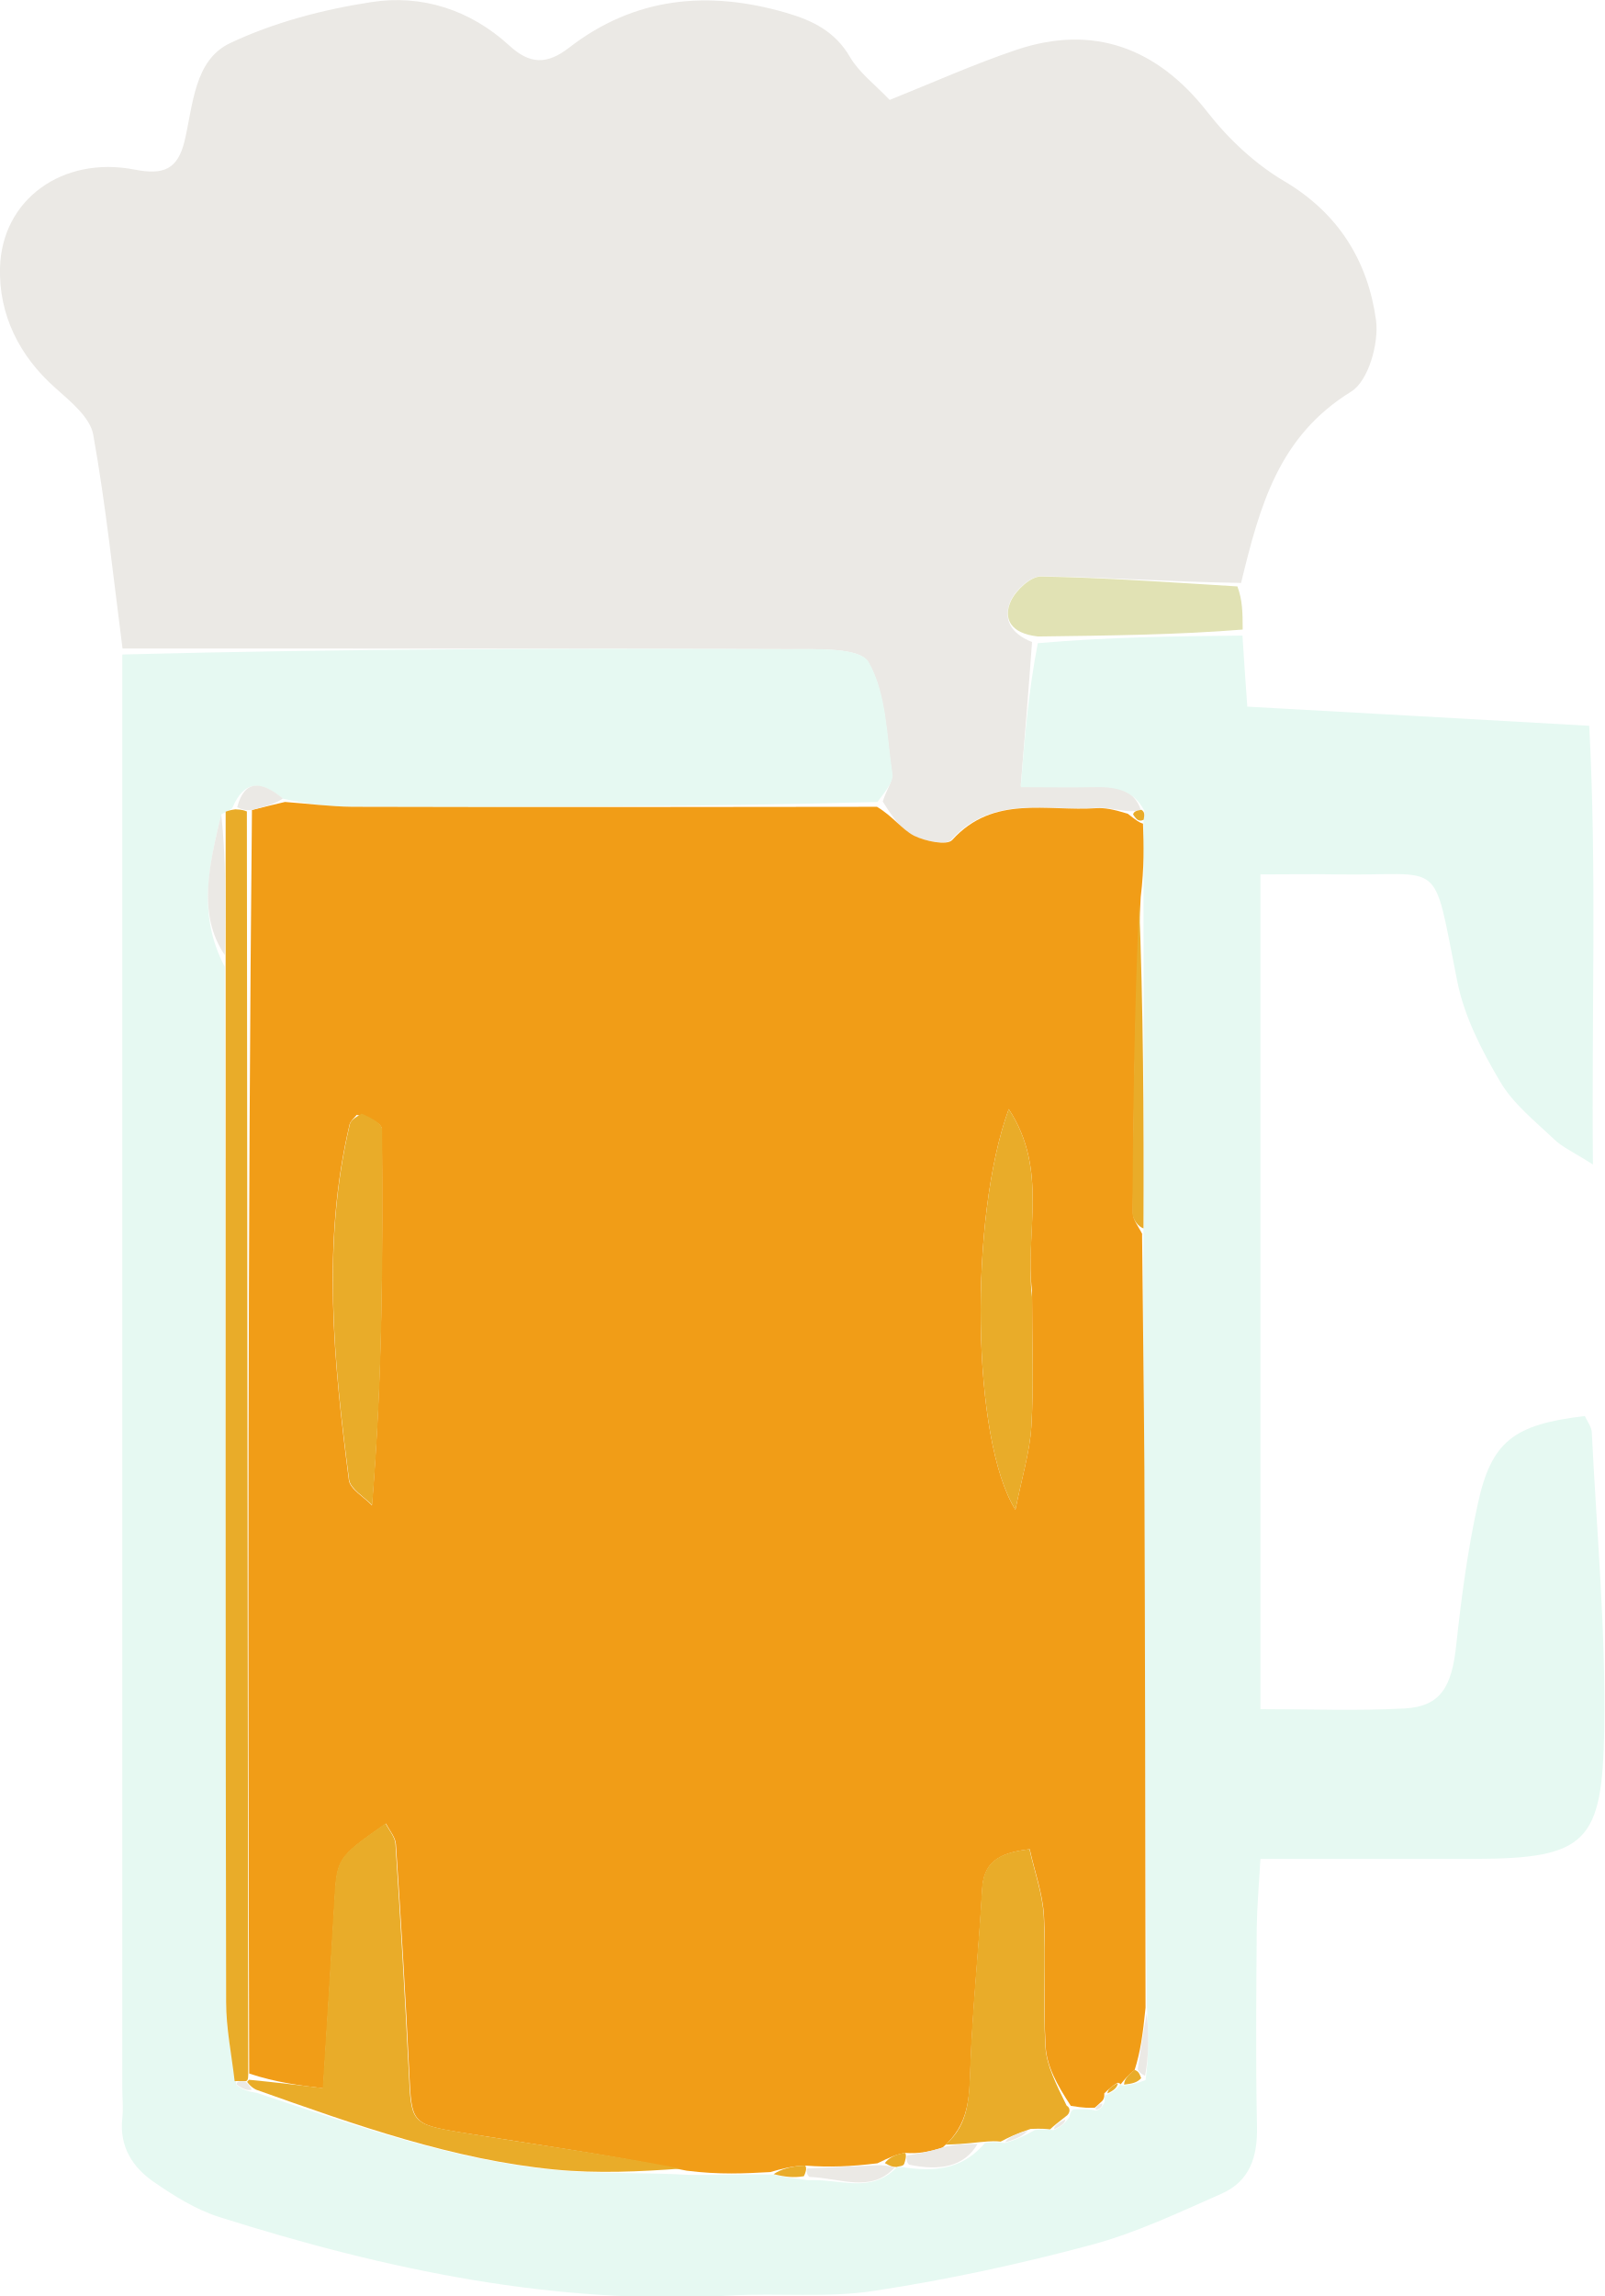
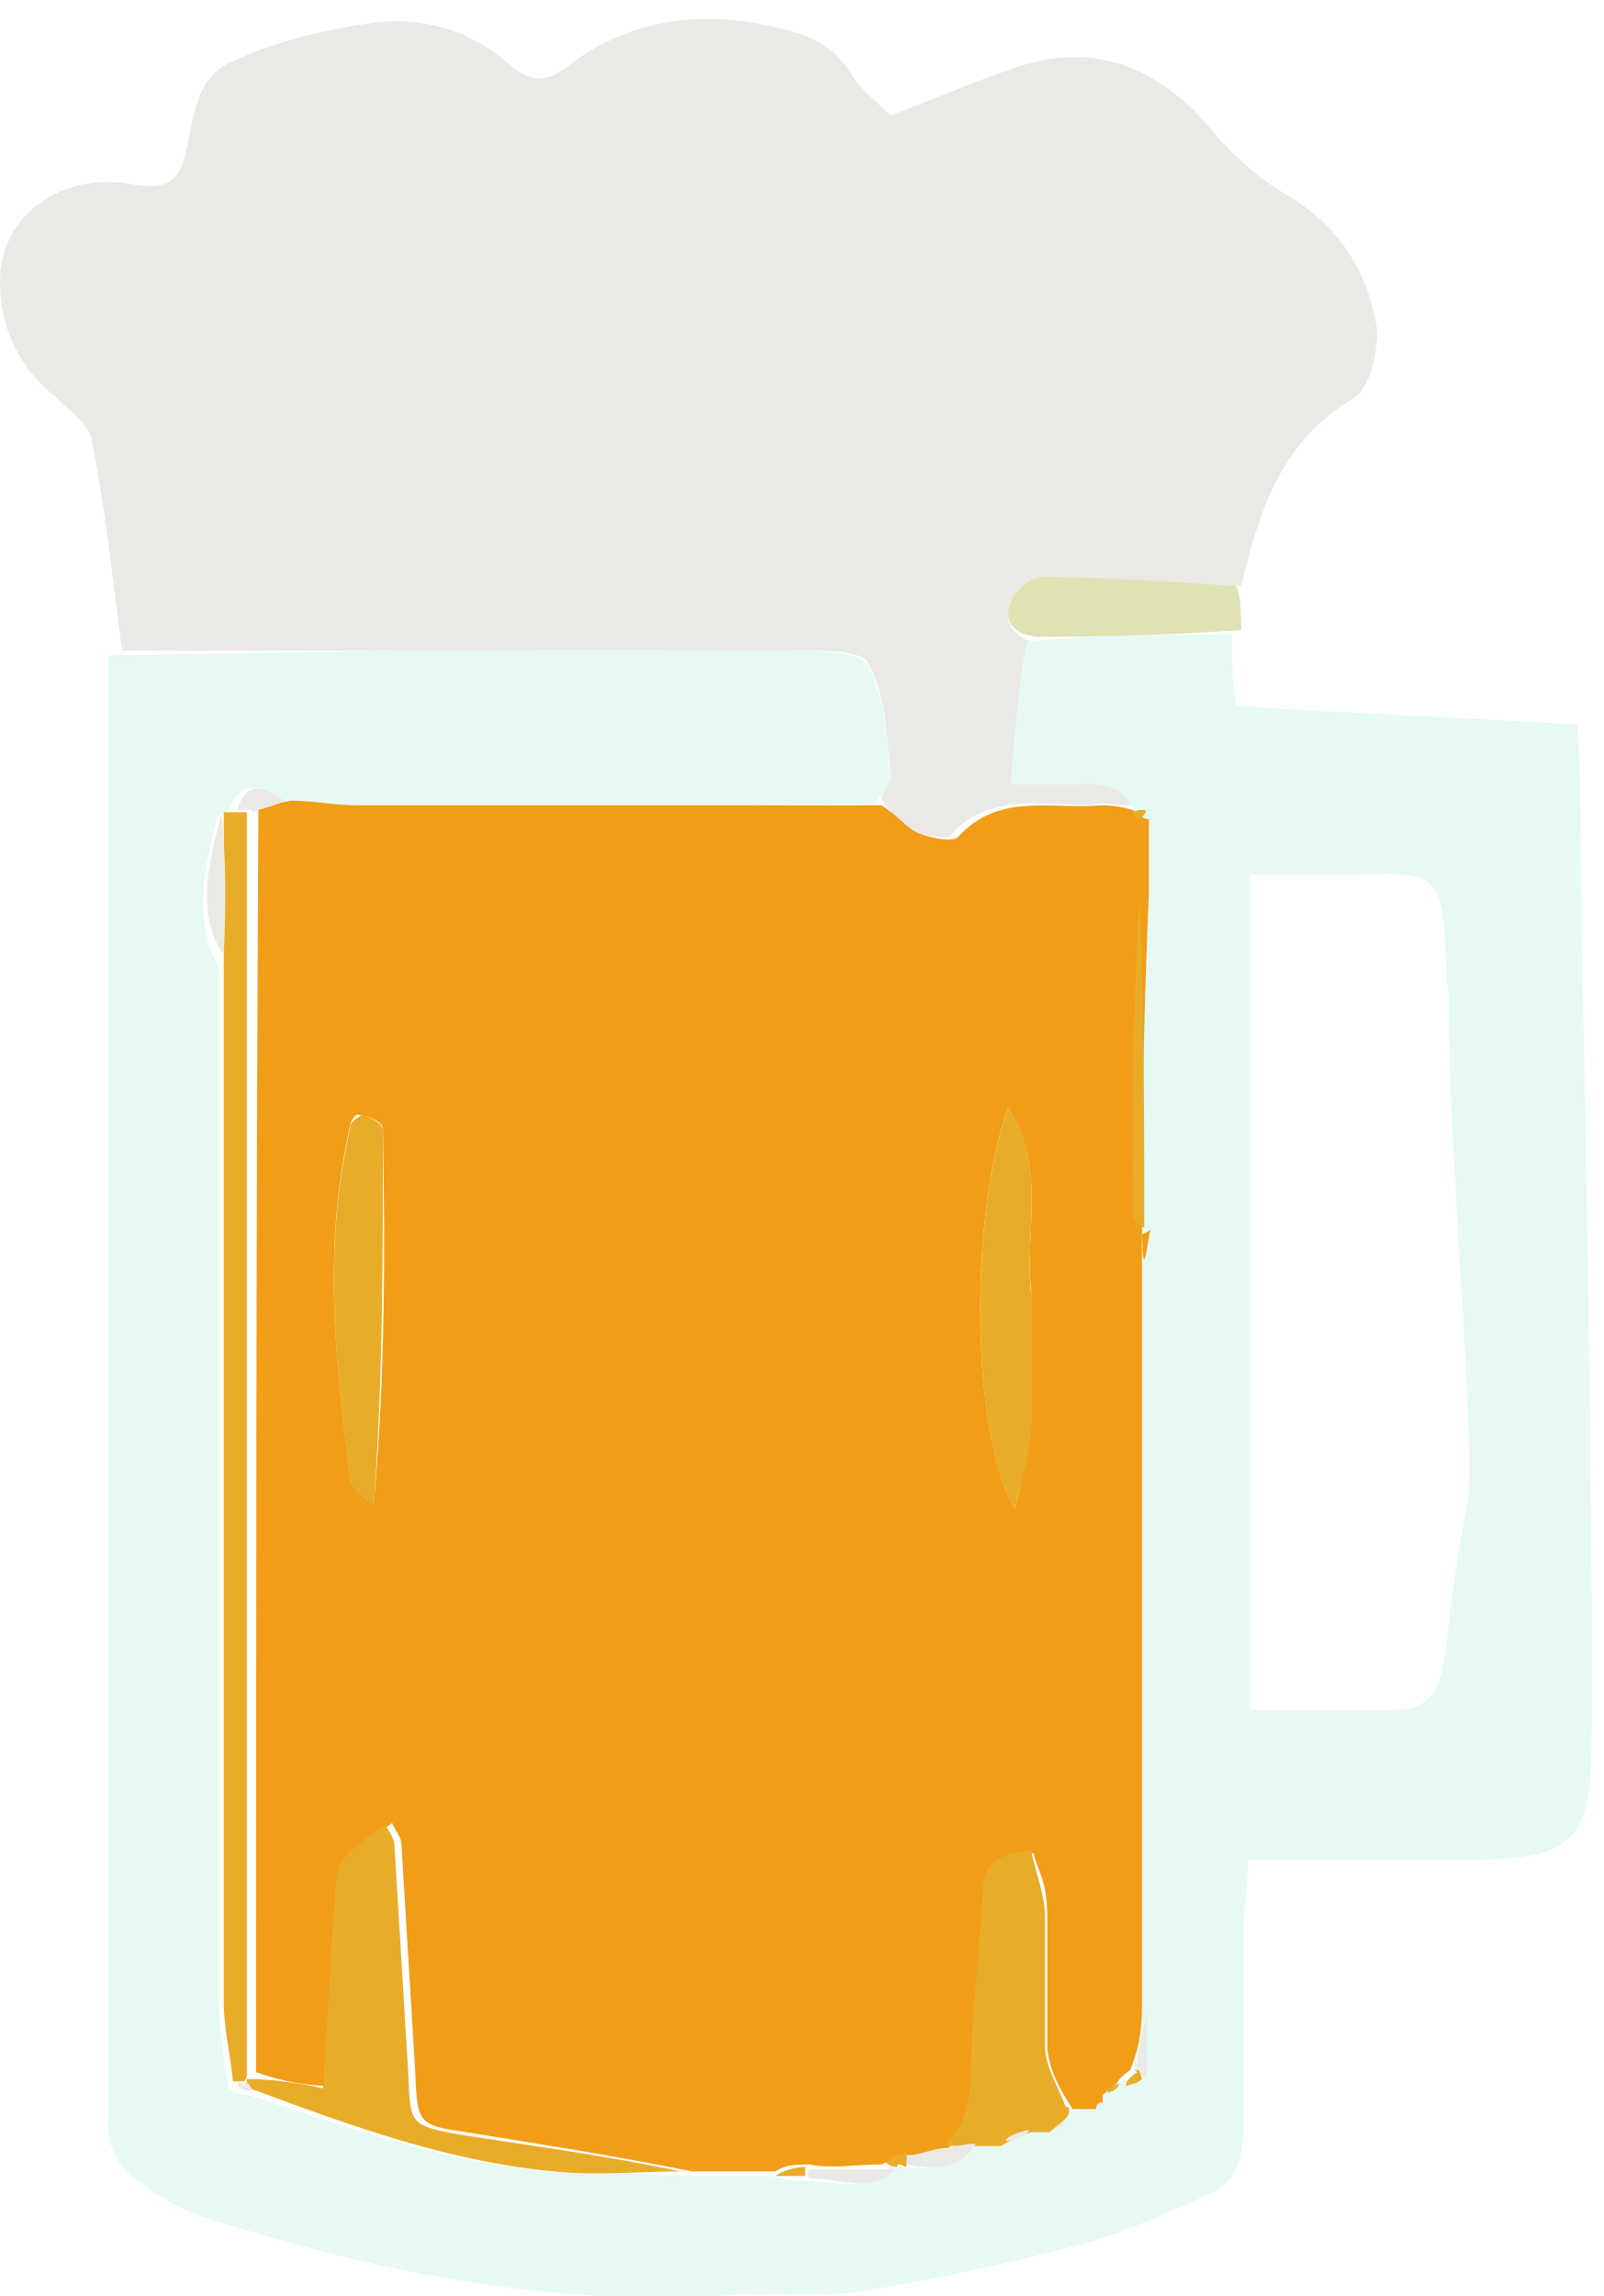
- <svg xmlns="http://www.w3.org/2000/svg" id="_圖層_2" data-name="圖層 2" viewBox="0 0 69.53 99.49">
+ <svg xmlns="http://www.w3.org/2000/svg" id="_圖層_2" version="1.1" viewBox="0 0 69.5 99.5">
  <defs>
    <style>
-       .cls-1 {
+       .st0 {
        fill: #e6f9f2;
      }

-       .cls-2 {
+       .st1 {
        fill: #e9ac29;
      }

-       .cls-3 {
+       .st2 {
        fill: #e1e2b4;
      }

-       .cls-4 {
+       .st3 {
        fill: #ebe9e5;
      }

-       .cls-5 {
+       .st4 {
        fill: #f19d17;
      }
    </style>
  </defs>
-   <g id="Layer_1" data-name="Layer 1">
-     <path class="cls-4" d="M5.31,28.1c-.4-3.09-.72-6.2-1.27-9.27-.14-.75-.98-1.43-1.63-2.01C.83,15.43-.05,13.63,0,11.62c.07-2.99,2.73-4.88,5.84-4.27,1.24.24,1.86,0,2.16-1.24.37-1.55.41-3.5,1.97-4.24,1.9-.9,4.04-1.46,6.13-1.78,2.19-.34,4.29.34,5.97,1.88.89.82,1.63.84,2.59.1C27.5-.13,30.68-.43,34.06.55c1.17.34,2.13.81,2.78,1.92.39.67,1.07,1.18,1.72,1.86,1.87-.75,3.65-1.55,5.49-2.17,3.33-1.12,6.1-.09,8.27,2.68.91,1.17,2.07,2.26,3.34,3.01,2.37,1.4,3.63,3.48,3.98,6.03.13.99-.33,2.63-1.08,3.09-3.13,1.93-3.95,4.91-4.77,8.29-3.15-.05-5.91-.25-8.68-.29-.45,0-1.1.6-1.31,1.07-.34.76-.01,1.41.93,1.78-.15,2.12-.31,4-.49,6.23,1.23,0,2.17.02,3.11,0,.93-.02,1.77.09,2.1,1.05-.23.04-.32.07-.66.04-.6-.09-.95-.16-1.31-.13-2.14.15-4.46-.6-6.25,1.38-.23.25-1.17.06-1.66-.19-.53-.27-.91-.83-1.31-1.47.17-.54.45-.89.4-1.2-.25-1.65-.25-3.47-1.03-4.84-.37-.65-2.28-.55-3.5-.56-9.61-.04-19.23-.02-28.84-.03" />
-     <path class="cls-1" d="M5.31,28.36c9.62-.25,19.23-.27,28.84-.23,1.22,0,3.13-.09,3.5.56.78,1.37.78,3.19,1.03,4.84.05.31-.23.67-.65,1.22-7.79.22-15.28.22-22.78.21-.97,0-1.95-.13-2.99-.35-.92-.76-1.66-.85-2.19.4-.07.09-.28.16-.48.28-.52,2.21-1.05,4.32.15,6.6.04,15.12.04,30,.06,44.88,0,1.14.24,2.29.45,3.58.29.21.49.28.89.34,4.34,1.44,8.49,2.91,12.89,3.34,1.85.18,3.72.09,5.81.21,1.32.02,2.43-.04,3.69-.01.52.13.89.16,1.49.24,1.42-.06,2.73.6,3.84-.55.09-.04.28-.02.49.02,1.38.17,2.44-.03,3.34-1.08.3-.06.49-.04.87,0,.52-.15.85-.32,1.29-.56.3-.04.47-.02.82,0,.33-.15.49-.3.68-.56.02-.12.07-.35.24-.34.4,0,.62-.02.91.06.17-.04.28-.16.38-.39-.01-.1-.04-.31.12-.31.3-.14.44-.28.55-.44-.03-.02,0,.04.16.05.36-.04.57-.09.94-.24.15-1.08.13-2.06.05-3.3-.07-7.87-.09-15.48-.11-23.1-.01-3.4-.06-6.8-.03-10.45.03-4.93,0-9.62,0-14.53.02-1.16-.02-2.1,0-3.17.04-.24.04-.34.04-.44-.47-.94-1.32-1.06-2.25-1.03-.94.02-1.89,0-3.11,0,.18-2.23.33-4.11.74-6.24,3.12-.27,6-.3,8.87-.33.06.97.13,1.95.21,3.08,4.9.27,9.7.54,14.82.83.33,6.27.1,12.39.16,19.01-.88-.56-1.34-.76-1.68-1.09-.83-.79-1.78-1.54-2.34-2.5-.8-1.35-1.56-2.83-1.86-4.35-1.1-5.48-.51-4.55-5.21-4.63-1.05-.02-2.1,0-3.32,0v36.17c2.18,0,4.22.08,6.26-.03,1.55-.09,2.04-.93,2.23-2.79.22-2.03.49-4.07.93-6.07.59-2.73,1.57-3.45,4.64-3.81.1.22.28.45.3.69.21,4.29.61,8.59.54,12.88-.08,4.88-.74,5.61-5.63,5.62-3.03,0-6.06,0-9.27,0-.07,1.22-.15,2.09-.16,2.97-.02,2.88-.05,5.76.01,8.63.03,1.3-.31,2.36-1.52,2.9-1.86.82-3.73,1.71-5.68,2.23-3.1.83-6.25,1.51-9.41,1.99-2.03.31-4.13.08-6.19.2-7.63.43-14.96-1.12-22.17-3.4-1.01-.32-1.96-.91-2.84-1.52-.92-.63-1.5-1.53-1.37-2.75.05-.44,0-.9,0-1.35,0-20.6,0-41.2,0-62.05Z" />
-     <path class="cls-3" d="M53.86,27.28c-2.88.23-5.75.26-8.87.3-1.2-.13-1.52-.78-1.18-1.53.22-.48.87-1.08,1.31-1.07,2.77.05,5.53.25,8.51.43.22.58.23,1.13.23,1.88Z" />
-     <path class="cls-5" d="M49.5,53.48c.03,3.4.08,6.8.1,10.21.03,7.62.04,15.23.05,23.31-.12,1.2-.23,1.93-.47,2.69-.29.23-.45.43-.61.63,0,0-.03-.06-.13-.07-.26.15-.42.31-.58.46,0,0,.03.21-.09.33-.12.12-.32.29-.32.29-.23.01-.45.02-1.04-.08-.61-.93-1.04-1.73-1.09-2.56-.11-1.88.03-3.77-.07-5.64-.05-.99-.41-1.96-.62-2.92-1.41.16-2,.62-2.06,1.73-.14,2.58-.42,5.15-.51,7.73-.05,1.26-.03,2.45-1.21,3.47-.6.19-1.06.27-1.6.23-.39.05-.7.2-1.22.45-1.15.14-2.09.18-3.11.1-.57.01-1.05.14-1.53.28-1.1.06-2.2.12-3.63-.06-3.49-.71-6.66-1.15-9.81-1.66-2.12-.35-2.11-.44-2.21-2.57-.16-3.31-.36-6.62-.58-9.92-.02-.3-.27-.58-.43-.89-2.14,1.5-2.12,1.5-2.23,3.45-.15,2.63-.32,5.26-.49,8.02-.92-.11-2.05-.25-3.21-.64-.05-18.39-.06-36.54.12-54.75.61-.16,1.02-.25,1.43-.35.97.07,1.95.2,2.92.21,7.5.02,14.99.01,22.74,0,.7.42,1.08.98,1.6,1.25.48.24,1.43.44,1.66.19,1.79-1.98,4.11-1.23,6.25-1.38.35-.02.71.04,1.36.24.38.3.51.39.66.43.03.93.06,1.87-.1,3.19-.25,4.82-.31,9.25-.34,13.68,0,.31.27.62.42.94M15.46,48.31c-.11.14-.27.26-.31.42-1.21,5.13-.69,10.27-.03,15.4.05.4.65.73,1,1.1.46-5.6.47-10.94.43-16.29,0-.24-.43-.48-1.09-.63M44.73,55.93c-.32-2.51.73-5.23-1.01-7.87-1.72,4.7-1.61,14.34.29,17.36.28-1.4.62-2.49.69-3.59.11-1.78.03-3.57.03-5.89Z" />
-     <path class="cls-2" d="M49.57,35.52c-.2.1-.32,0-.46-.23.04-.13.13-.16.36-.2.14.09.14.19.1.43Z" />
-     <path class="cls-2" d="M10.7,35.15c.02,18.15.03,36.3.06,54.72,0,.27-.04.33-.18.31-.22-.01-.31,0-.41,0-.13-1.14-.37-2.29-.37-3.43-.03-14.88-.02-29.75-.02-45.12,0-2.49,0-4.47,0-6.46,0,0,.21-.08.42-.1.3.01.4.05.49.09Z" />
-     <path class="cls-2" d="M10.79,90.12c1.15.11,2.28.25,3.2.36.17-2.76.34-5.39.49-8.02.11-1.95.09-1.95,2.23-3.45.16.31.41.59.43.89.22,3.31.41,6.61.58,9.92.1,2.13.09,2.22,2.21,2.57,3.16.52,6.33.95,9.59,1.58-1.76.13-3.63.22-5.48.04-4.4-.43-8.55-1.9-12.94-3.46-.25-.12-.39-.34-.39-.34,0,0,.05-.06.08-.09Z" />
-     <path class="cls-2" d="M40.97,92.94c1.05-.9,1.03-2.09,1.08-3.35.09-2.58.37-5.15.51-7.73.06-1.12.65-1.58,2.06-1.73.21.96.57,1.93.62,2.92.1,1.88-.04,3.77.07,5.64.05.82.47,1.63.92,2.55.19.11.15.35-.04.47-.35.27-.52.41-.68.56-.18-.02-.35-.04-.84-.02-.64.21-.97.38-1.3.55-.18-.02-.37-.03-.87.02-.72.08-1.12.1-1.52.11Z" />
-     <path class="cls-2" d="M49.56,53.23c-.21-.07-.48-.38-.48-.69.03-4.43.09-8.85.29-13.45.18,4.52.21,9.21.19,14.14Z" />
-     <path class="cls-4" d="M9.59,35.28c.2,1.87.2,3.86.15,6.1-1.2-1.78-.67-3.89-.15-6.1Z" />
-     <path class="cls-4" d="M10.9,35.1c-.3.02-.39-.02-.62-.12.32-1.22,1.06-1.14,1.98-.38-.34.24-.75.34-1.36.5Z" />
-     <path class="cls-4" d="M40.84,93.05c.53-.13.93-.15,1.53-.15-.58.99-1.63,1.18-2.97.9-.17-.16-.09-.4-.09-.4.46-.07.93-.15,1.53-.34Z" />
-     <path class="cls-4" d="M34.99,93.96c.94-.04,1.87-.08,3.15-.14.44.03.54.07.63.11-1.03,1.11-2.33.45-3.69.4-.18-.15-.09-.38-.09-.38Z" />
-     <path class="cls-4" d="M49.31,89.66c.11-.73.22-1.47.39-2.41.09.77.11,1.75-.07,2.7-.24-.12-.28-.2-.32-.29Z" />
-     <path class="cls-2" d="M34.9,93.84c.09.12,0,.35-.06.46-.42.07-.79.04-1.31-.09.32-.22.8-.36,1.37-.37Z" />
-     <path class="cls-2" d="M38.86,93.9c-.18,0-.28-.04-.51-.17.18-.24.49-.39.88-.44.08.11,0,.35-.04.47s-.24.1-.33.14Z" />
-     <path class="cls-2" d="M49.17,89.69c.17.06.21.14.29.36-.17.19-.38.24-.74.28,0-.21.16-.41.46-.64Z" />
-     <path class="cls-4" d="M43.56,92.83c.13-.2.46-.36.98-.51-.14.19-.46.37-.98.51Z" />
-     <path class="cls-2" d="M48,90.71c0-.16.17-.31.45-.44-.02.17-.16.31-.45.44Z" />
-     <path class="cls-4" d="M47.5,91.42c-.06-.09.14-.26.27-.27.02.11-.09.24-.27.27Z" />
-     <path class="cls-4" d="M45.68,92.27c0-.14.16-.28.49-.43,0,.14-.16.28-.49.43Z" />
-     <path class="cls-4" d="M10.58,90.19c.13.02.27.24.33.36-.15.05-.36-.01-.65-.22,0-.15.1-.15.32-.14Z" />
-     <path class="cls-2" d="M15.68,48.26c.45.19.87.43.88.67.04,5.35.03,10.69-.43,16.29-.35-.36-.94-.7-1-1.1-.67-5.13-1.18-10.27.03-15.4.04-.16.2-.28.53-.47Z" />
-     <path class="cls-2" d="M44.73,56.2c0,2.05.08,3.85-.03,5.63-.07,1.11-.41,2.2-.69,3.59-1.9-3.02-2.01-12.66-.29-17.36,1.74,2.64.69,5.36,1.01,8.14Z" />
+   <g id="Layer_1">
+     <path class="st3" d="M5.3,28.3c-.4-3-.7-6.1-1.3-9.1,0-.7-1-1.4-1.6-2-1.6-1.3-2.4-3-2.4-5,0-2.9,2.7-4.8,5.8-4.2,1.2.2,1.9,0,2.2-1.2.4-1.5.4-3.4,2-4.1,1.9-.9,4-1.4,6.1-1.7,2.2-.3,4.3.3,6,1.8.9.8,1.6.8,2.6,0,2.8-2.1,6-2.4,9.4-1.5,1.2.3,2.1.8,2.8,1.9.4.7,1.1,1.2,1.7,1.8,1.9-.7,3.7-1.5,5.5-2.1,3.3-1.1,6.1,0,8.3,2.6.9,1.1,2.1,2.2,3.3,2.9,2.4,1.4,3.6,3.4,4,5.9,0,1-.3,2.6-1.1,3-3.1,1.9-4,4.8-4.8,8.1-3.2,0-5.9-.2-8.7-.3-.5,0-1.1.6-1.3,1-.3.7,0,1.4.9,1.7-.2,2.1-.3,3.9-.5,6.1h3.1c.9,0,1.8,0,2.1,1h-.7c-.6,0-1-.2-1.3,0-2.1,0-4.5-.6-6.2,1.3-.2.2-1.2,0-1.7-.2-.5-.3-.9-.8-1.3-1.4.2-.5.5-.9.4-1.2-.2-1.6-.2-3.4-1-4.7-.4-.6-2.3-.5-3.5-.5H5.3" />
+     <path class="st0" d="M5.3,28.4c9.6-.2,19.2-.3,28.8-.2,1.2,0,3.1,0,3.5.6.8,1.4.8,3.2,1,4.8,0,.3-.2.7-.7,1.2-7.8.2-15.3.2-22.8.2s-1.9,0-3-.3c-.9-.8-1.7-.8-2.2.4,0,0-.3.2-.5.3-.5,2.2-1.1,4.3.1,6.6v44.9c0,1.1.2,2.3.4,3.6.3.2.5.3.9.3,4.3,1.4,8.5,2.9,12.9,3.3,1.9.2,3.7,0,5.8.2h3.7c.5,0,.9.2,1.5.2,1.4,0,2.7.6,3.8-.6h.5c1.4.2,2.4,0,3.3-1.1h.9c.5-.2.8-.3,1.3-.6h.8c.3-.2.5-.3.7-.6,0,0,0-.3.2-.3h.9c.2,0,.3-.2.4-.4,0,0,0-.3,0-.3.3,0,.4-.3.5-.4h.2c.4,0,.6,0,.9-.2.2-1.1,0-2.1,0-3.3,0-7.9,0-15.5,0-23.1v-28.6c-.5-.9-1.3-1.1-2.2-1h-3.1c.2-2.2.3-4.1.7-6.2,3.1-.3,6-.3,8.9-.3,0,1,0,2,.2,3.1,4.9.3,9.7.5,14.8.8.3,6.3,0,19.4.2,26-.9-.6-1.3-.8-1.7-1.1-.8-.8-1.8-8.5-2.3-9.5-.8-1.3-1.6-2.8-1.9-4.3-.1-5.5-.5-4.5-5.2-4.6h-3.3v36.2h6.3c1.5,0,2-.9,2.2-2.8.2-2,.5-4.1.9-6.1.6-2.7-1.8-23.8-.3-27.1,0,.2,5.2.8,5.2,1,.2,4.3.6,31.6.5,35.9,0,4.9-.7,5.6-5.6,5.6h-9.3c0,1.2-.2,2.1-.2,3v8.6c0,1.3-.3,2.4-1.5,2.9-1.9.8-3.7,1.7-5.7,2.2-3.1.8-6.2,1.5-9.4,2-2,.3-4.1,0-6.2.2-7.6.4-15-1.1-22.2-3.4-1-.3-2-.9-2.8-1.5-.9-.6-1.5-1.5-1.4-2.8V28.4h.6Z" />
+     <path class="st2" d="M53.9,27.3c-2.9.2-5.8.3-8.9.3-1.2-.1-1.5-.8-1.2-1.5.2-.5.9-1.1,1.3-1.1,2.8,0,5.5.2,8.5.4.2.6.2,1.1.2,1.9h.1Z" />
+     <path class="st4" d="M49.5,53.5v33.5c0,1.2-.2,1.9-.5,2.7-.3.2-.5.4-.6.6h0c-.3.2-.4.3-.6.5v.3c0,.1-.3.3-.3.3h-1c-.6-.9-1-1.7-1.1-2.6,0-1.9,0-3.8,0-5.6s-.4-2-.6-2.9c-1.4.2-2,.6-2.1,1.7,0,2.6-.4,5.2-.5,7.7,0,1.3,0,2.4-1.2,3.5-.6.2-1.1.3-1.6.2-.4,0-.7.2-1.2.4-1.2,0-2.1.2-3.1,0-.6,0-1,0-1.5.3-1.1,0-2.2,0-3.6,0-3.5-.7-6.7-1.2-9.8-1.7-2.1-.3-2.1-.4-2.2-2.6-.2-3.3-.4-6.6-.6-9.9,0-.3-.3-.6-.4-.9q-2.1,1.5-2.2,3.4c-.1,2.6-.3,5.3-.5,8-.9,0-2.1-.2-3.2-.6,0-18.4,0-36.5.1-54.8.6-.2,1-.2,1.4-.3,1,0,1.9.2,2.9.2h22.7c.7.4,1.1,1,1.6,1.2s1.4.4,1.7.2c1.8-2,4.1-1.2,6.2-1.4.3,0,.7,0,1.4.2.4.3.5.4.7.4v3.2c-.2,4.8-.3,9.2-.3,13.7s.3.6.4.9M15.5,48.3c-.1,0-.3.3-.3.4-1.2,5.1-.7,10.3,0,15.4,0,.4.6.7,1,1.1.5-5.6.5-10.9.4-16.3,0-.2-.4-.5-1.1-.6M44.7,55.9c-.3-2.5.7-5.2-1-7.9-1.7,4.7-1.6,14.3.3,17.4.3-1.4.6-2.5.7-3.6,0-1.8,0-3.6,0-5.9h0Z" />
+     <path class="st1" d="M49.6,35.5c-.2,0-.3,0-.5-.2,0,0,0-.2.4-.2s0,.2,0,.4h0Z" />
+     <path class="st1" d="M10.7,35.2v54.7q0,.3-.2.3h-.4c-.1-1.1-.4-2.3-.4-3.4v-51.6h1Z" />
+     <path class="st1" d="M10.8,90.1c1.1,0,2.3.2,3.2.4.2-2.8.3-5.4.5-8,.1-1.9,0-1.9,2.2-3.4.2.3.4.6.4.9.2,3.3.4,6.6.6,9.9.1,2.1,0,2.2,2.2,2.6,3.2.5,6.3.9,9.6,1.6-1.8,0-3.6.2-5.5,0-4.4-.4-8.6-1.9-12.9-3.5-.2,0-.4-.3-.4-.3h0v-.2Z" />
+     <path class="st1" d="M41,92.9c1-.9,1-2.1,1.1-3.3,0-2.6.4-5.2.5-7.7,0-1.1.7-1.6,2.1-1.7.2,1,.6,1.9.6,2.9v5.6c0,.8.5,1.6.9,2.6.2,0,.2.3,0,.5-.3.3-.5.4-.7.6h-.8c-.6.2-1,.4-1.3.6h-.9c-.7,0-1.1,0-1.5,0h0v-.2Z" />
+     <path class="st1" d="M49.6,53.2c-.2,0-.5-.4-.5-.7,0-4.4,0-8.8.3-13.5.2,4.5.2,9.2.2,14.1h0Z" />
+     <path class="st3" d="M9.6,35.3c.2,1.9.2,3.9.1,6.1-1.2-1.8-.7-3.9-.1-6.1Z" />
+     <path class="st3" d="M10.9,35.1c-.3,0-.4,0-.6,0,.3-1.2,1.1-1.1,2-.4-.3.2-.8.3-1.4.5Z" />
+     <path class="st3" d="M40.8,93.1c.5,0,.9-.2,1.5-.2-.6,1-1.6,1.2-3,.9-.2-.2,0-.4,0-.4.5,0,.9-.2,1.5-.3h0Z" />
+     <path class="st3" d="M35,94c.9,0,1.9,0,3.2,0,.4,0,.5,0,.6,0-1,1.1-2.3.4-3.7.4-.2-.2,0-.4,0-.4h0Z" />
+     <path class="st3" d="M49.3,89.7c0-.7.2-1.5.4-2.4,0,.8,0,1.8,0,2.7-.2,0-.3-.2-.3-.3h-.1Z" />
+     <path class="st1" d="M34.9,93.8v.5h-1.3c.3-.2.8-.4,1.4-.4h-.1Z" />
+     <path class="st1" d="M38.9,93.9c-.2,0-.3,0-.5-.2.2-.2.5-.4.9-.4v.5c0,.2-.2,0-.3,0h-.1Z" />
+     <path class="st1" d="M49.2,89.7c.2,0,.2,0,.3.4-.2.2-.4.2-.7.3,0-.2.2-.4.5-.6h0Z" />
+     <path class="st3" d="M43.6,92.8c0-.2.5-.4,1-.5,0,.2-.5.4-1,.5Z" />
+     <path class="st1" d="M48,90.7c0-.2.2-.3.5-.4,0,.2-.2.3-.5.4Z" />
+     <path class="st3" d="M47.5,91.4s0-.3.3-.3c0,0,0,.2-.3.3Z" />
+     <path class="st3" d="M45.7,92.3c0,0,.2-.3.5-.4,0,0-.2.3-.5.4Z" />
+     <path class="st3" d="M10.6,90.2c.1,0,.3.2.3.4-.1,0-.4,0-.6-.2,0-.2.1-.2.3,0h0Z" />
+     <path class="st1" d="M15.7,48.3c.5.2.9.4.9.7,0,5.3,0,10.7-.4,16.3-.4-.4-.9-.7-1-1.1-.7-5.1-1.2-10.3,0-15.4,0-.2.2-.3.5-.5h0Z" />
+     <path class="st1" d="M44.7,56.2v5.6c0,1.1-.4,2.2-.7,3.6-1.9-3-2-12.7-.3-17.4,1.7,2.6.7,5.4,1,8.1h0Z" />
  </g>
</svg>
